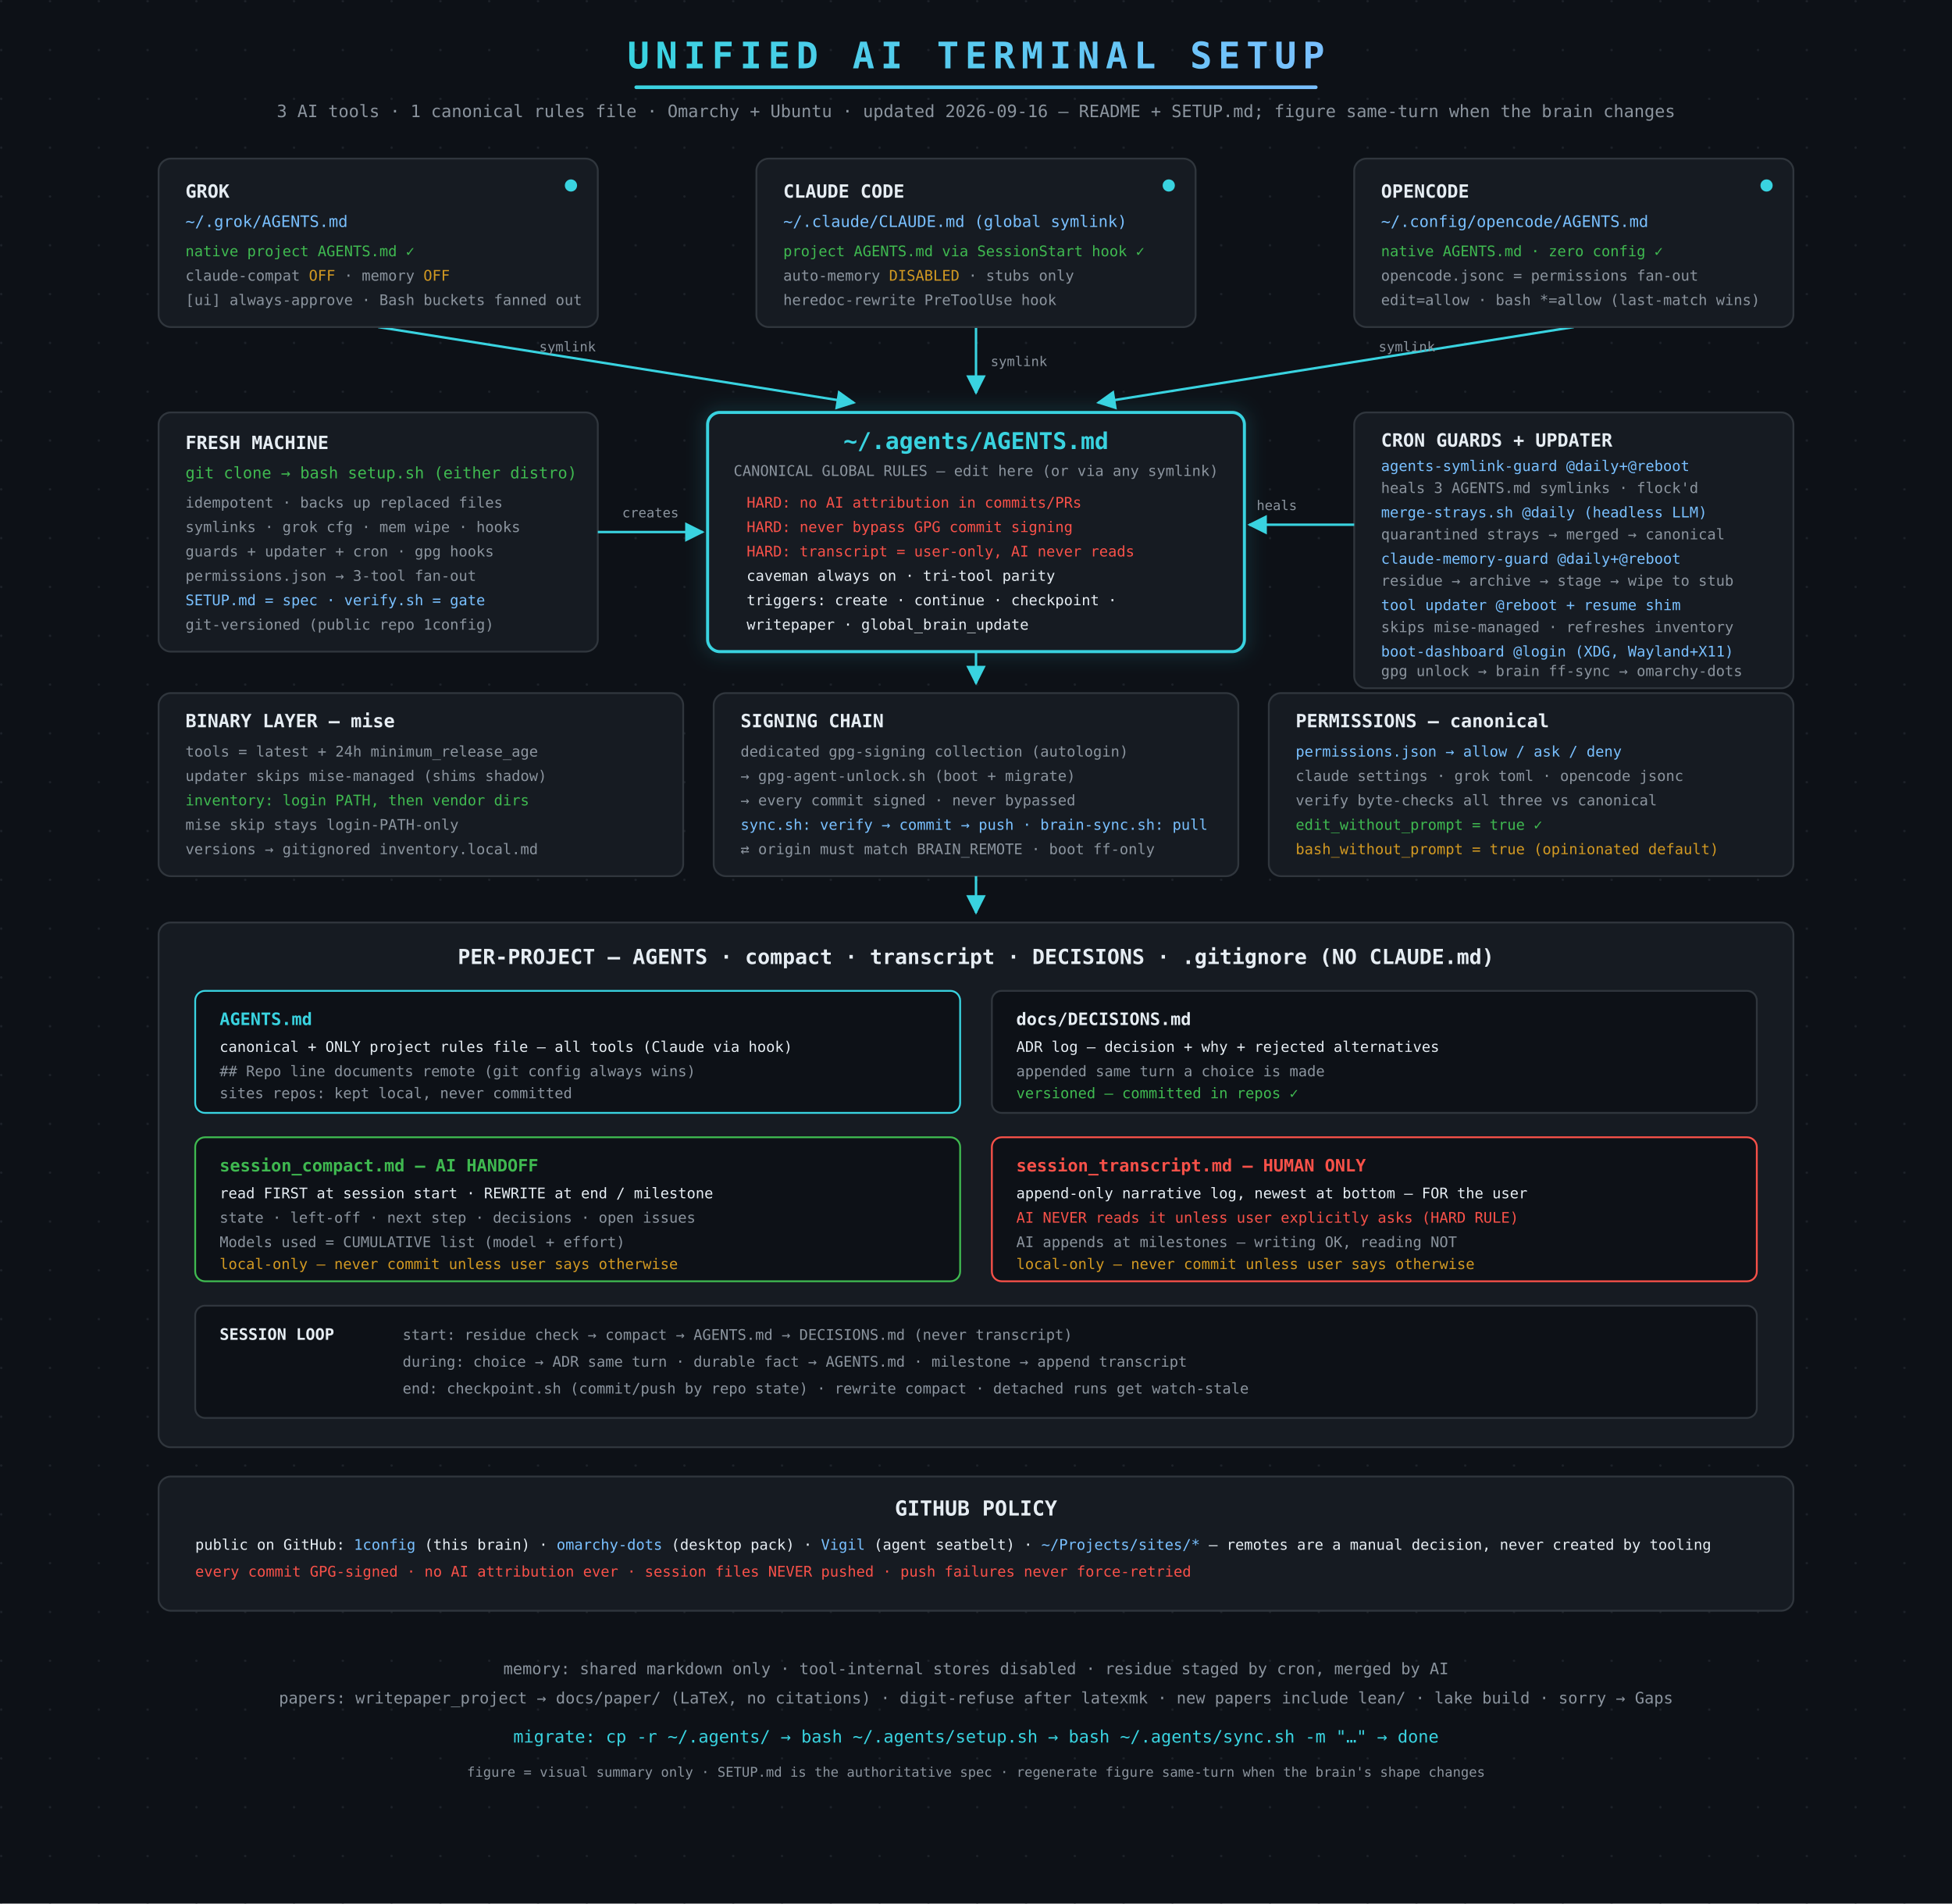
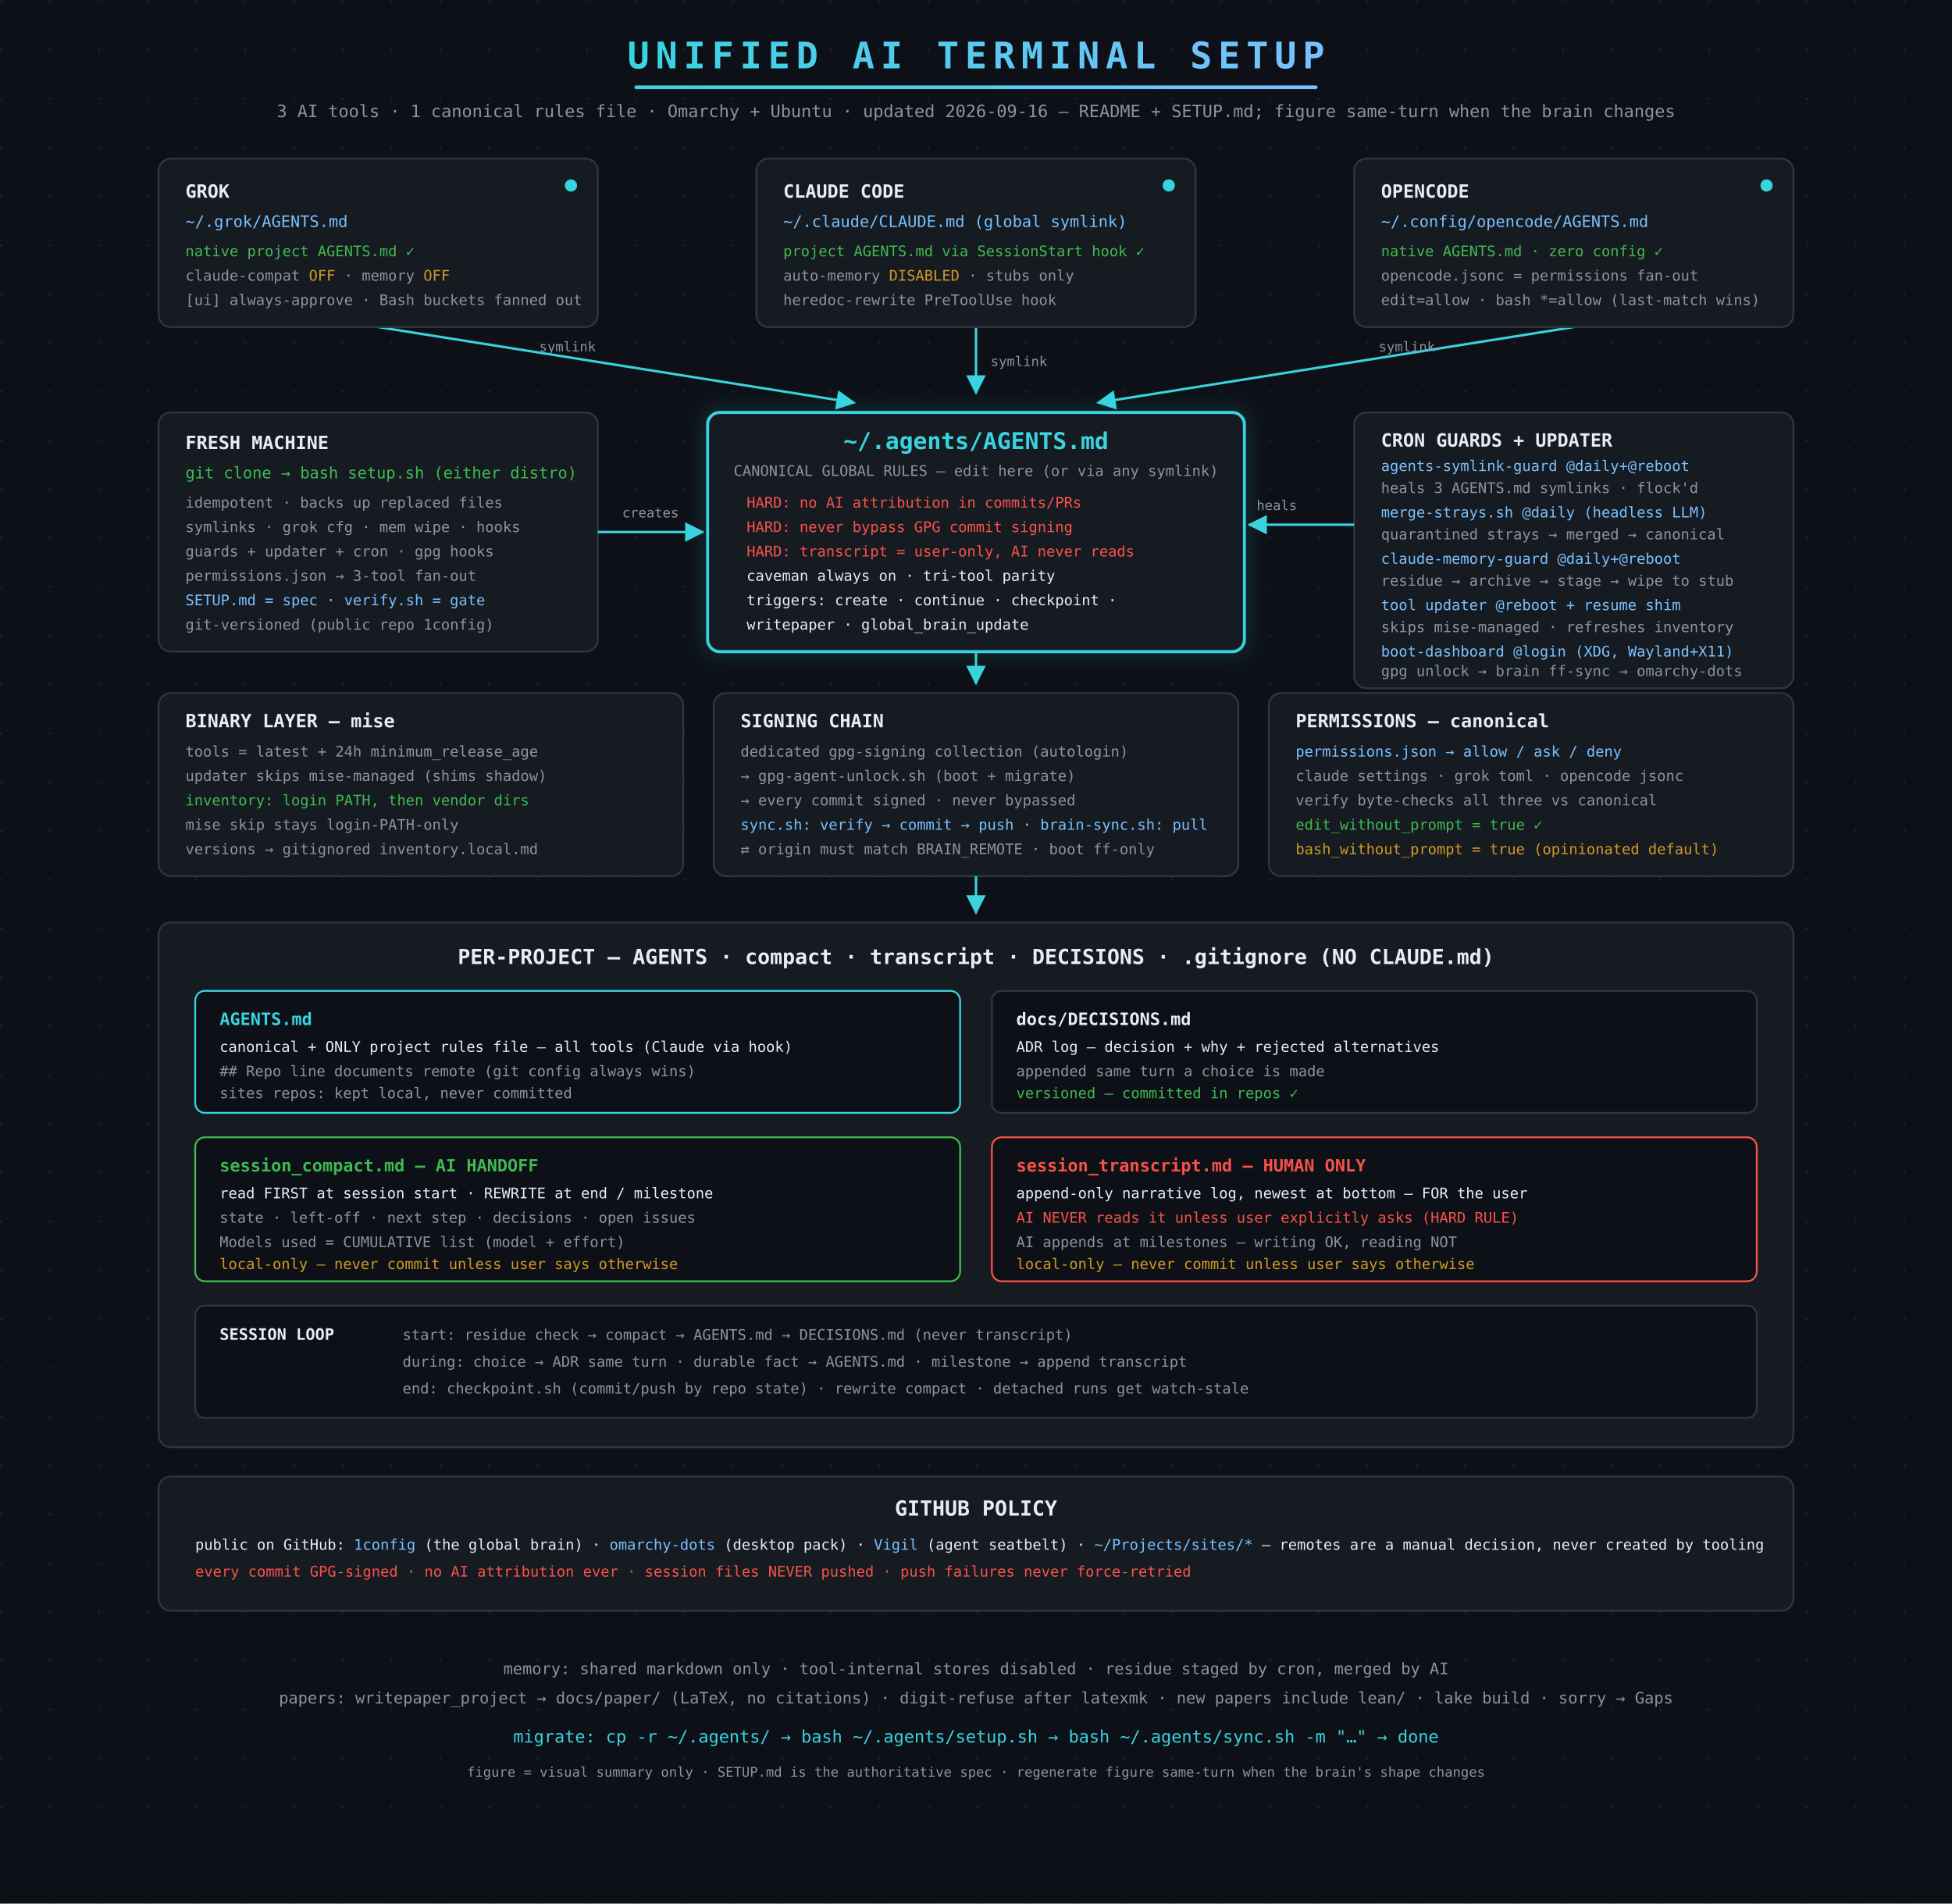
<svg xmlns="http://www.w3.org/2000/svg" width="1600" height="1560" viewBox="0 0 1600 1560" font-family="DejaVu Sans Mono, monospace">
  <defs>
    <pattern id="grid" width="40" height="40" patternUnits="userSpaceOnUse">
      <circle cx="1" cy="1" r="1" fill="#1c2128" />
    </pattern>
    <linearGradient id="acc" x1="0" y1="0" x2="1" y2="0">
      <stop offset="0" stop-color="#39d3e0" />
      <stop offset="1" stop-color="#79c0ff" />
    </linearGradient>
    <filter id="glow" x="-60%" y="-60%" width="220%" height="220%">
      <feGaussianBlur stdDeviation="7" />
    </filter>
    <marker id="arr" viewBox="0 0 10 10" refX="9" refY="5" markerWidth="8" markerHeight="8" orient="auto-start-reverse">
      <path d="M0,0 L10,5 L0,10 z" fill="#39d3e0" />
    </marker>
    <marker id="arrd" viewBox="0 0 10 10" refX="9" refY="5" markerWidth="7" markerHeight="7" orient="auto-start-reverse">
      <path d="M0,0 L10,5 L0,10 z" fill="#d29922" />
    </marker>
  </defs>
  <rect width="1600" height="1560" fill="#0d1117" />
  <rect width="1600" height="1560" fill="url(#grid)" />
  <text x="800" y="56" text-anchor="middle" font-size="30" font-weight="bold" fill="url(#acc)" letter-spacing="5">UNIFIED AI TERMINAL SETUP</text>
  <rect x="520" y="70" width="560" height="3" rx="1.5" fill="url(#acc)" />
  <text x="800" y="96" text-anchor="middle" font-size="14" fill="#8b949e">3 AI tools · 1 canonical rules file · Omarchy + Ubuntu · updated 2026-09-16 — README + SETUP.md; figure same-turn when the brain changes</text>
  <line x1="310" y1="268" x2="700" y2="330" stroke="#39d3e0" stroke-width="2" marker-end="url(#arr)" />
  <text x="442" y="288" font-size="11" fill="#8b949e">symlink</text>
  <line x1="800" y1="268" x2="800" y2="322" stroke="#39d3e0" stroke-width="2" marker-end="url(#arr)" />
  <text x="812" y="300" font-size="11" fill="#8b949e">symlink</text>
  <line x1="1290" y1="268" x2="900" y2="330" stroke="#39d3e0" stroke-width="2" marker-end="url(#arr)" />
  <text x="1130" y="288" font-size="11" fill="#8b949e">symlink</text>
  <rect x="130" y="130" width="360" height="138" rx="10" fill="#161b22" stroke="#30363d" stroke-width="1.5" />
  <circle cx="468" cy="152" r="5" fill="#39d3e0" />
  <text x="152" y="162" font-size="15" font-weight="bold" fill="#e6edf3">GROK</text>
  <text x="152" y="186" font-size="13" fill="#79c0ff">~/.grok/AGENTS.md</text>
  <text x="152" y="210" font-size="12" fill="#3fb950">native project AGENTS.md ✓</text>
  <text x="152" y="230" font-size="12" fill="#8b949e">claude-compat <tspan fill="#d29922">OFF</tspan> · memory <tspan fill="#d29922">OFF</tspan>
  </text>
  <text x="152" y="250" font-size="12" fill="#8b949e">[ui] always-approve · Bash buckets fanned out</text>
  <rect x="620" y="130" width="360" height="138" rx="10" fill="#161b22" stroke="#30363d" stroke-width="1.5" />
  <circle cx="958" cy="152" r="5" fill="#39d3e0" />
  <text x="642" y="162" font-size="15" font-weight="bold" fill="#e6edf3">CLAUDE CODE</text>
  <text x="642" y="186" font-size="13" fill="#79c0ff">~/.claude/CLAUDE.md (global symlink)</text>
  <text x="642" y="210" font-size="12" fill="#3fb950">project AGENTS.md via SessionStart hook ✓</text>
  <text x="642" y="230" font-size="12" fill="#8b949e">auto-memory <tspan fill="#d29922">DISABLED</tspan> · stubs only</text>
  <text x="642" y="250" font-size="12" fill="#8b949e">heredoc-rewrite PreToolUse hook</text>
  <rect x="1110" y="130" width="360" height="138" rx="10" fill="#161b22" stroke="#30363d" stroke-width="1.5" />
  <circle cx="1448" cy="152" r="5" fill="#39d3e0" />
  <text x="1132" y="162" font-size="15" font-weight="bold" fill="#e6edf3">OPENCODE</text>
  <text x="1132" y="186" font-size="13" fill="#79c0ff">~/.config/opencode/AGENTS.md</text>
  <text x="1132" y="210" font-size="12" fill="#3fb950">native AGENTS.md · zero config ✓</text>
  <text x="1132" y="230" font-size="12" fill="#8b949e">opencode.jsonc = permissions fan-out</text>
  <text x="1132" y="250" font-size="12" fill="#8b949e">edit=allow · bash *=allow (last-match wins)</text>
  <rect x="580" y="338" width="440" height="196" rx="10" fill="none" stroke="#39d3e0" stroke-width="2.5" opacity="0.55" filter="url(#glow)" />
  <rect x="580" y="338" width="440" height="196" rx="10" fill="#161b22" stroke="#39d3e0" stroke-width="2.5" />
  <text x="800" y="368" text-anchor="middle" font-size="19" font-weight="bold" fill="#39d3e0">~/.agents/AGENTS.md</text>
  <text x="800" y="390" text-anchor="middle" font-size="12" fill="#8b949e">CANONICAL GLOBAL RULES — edit here (or via any symlink)</text>
  <text x="612" y="416" font-size="12" fill="#f85149">HARD: no AI attribution in commits/PRs</text>
  <text x="612" y="436" font-size="12" fill="#f85149">HARD: never bypass GPG commit signing</text>
  <text x="612" y="456" font-size="12" fill="#f85149">HARD: transcript = user-only, AI never reads</text>
  <text x="612" y="476" font-size="12" fill="#e6edf3">caveman always on · tri-tool parity</text>
  <text x="612" y="496" font-size="12" fill="#e6edf3">triggers: create · continue · checkpoint ·</text>
  <text x="612" y="516" font-size="12" fill="#e6edf3">writepaper · global_brain_update</text>
  <rect x="1110" y="338" width="360" height="226" rx="10" fill="#161b22" stroke="#30363d" stroke-width="1.5" />
  <text x="1132" y="366" font-size="15" font-weight="bold" fill="#e6edf3">CRON GUARDS + UPDATER</text>
  <text x="1132" y="386" font-size="12" fill="#79c0ff">agents-symlink-guard @daily+@reboot</text>
  <text x="1132" y="404" font-size="12" fill="#8b949e">heals 3 AGENTS.md symlinks · flock'd</text>
  <text x="1132" y="424" font-size="12" fill="#79c0ff">merge-strays.sh @daily (headless LLM)</text>
  <text x="1132" y="442" font-size="12" fill="#8b949e">quarantined strays → merged → canonical</text>
  <text x="1132" y="462" font-size="12" fill="#79c0ff">claude-memory-guard @daily+@reboot</text>
  <text x="1132" y="480" font-size="12" fill="#8b949e">residue → archive → stage → wipe to stub</text>
  <text x="1132" y="500" font-size="12" fill="#79c0ff">tool updater @reboot + resume shim</text>
  <text x="1132" y="518" font-size="12" fill="#8b949e">skips mise-managed · refreshes inventory</text>
  <text x="1132" y="538" font-size="12" fill="#79c0ff">boot-dashboard @login (XDG, Wayland+X11)</text>
  <text x="1132" y="554" font-size="12" fill="#8b949e">gpg unlock → brain ff-sync → omarchy-dots</text>
  <line x1="1110" y1="430" x2="1024" y2="430" stroke="#39d3e0" stroke-width="2" marker-end="url(#arr)" />
  <text x="1030" y="418" font-size="11" fill="#8b949e">heals</text>
  <rect x="130" y="338" width="360" height="196" rx="10" fill="#161b22" stroke="#30363d" stroke-width="1.5" />
  <text x="152" y="368" font-size="15" font-weight="bold" fill="#e6edf3">FRESH MACHINE</text>
  <text x="152" y="392" font-size="13" fill="#3fb950">git clone → bash setup.sh (either distro)</text>
  <text x="152" y="416" font-size="12" fill="#8b949e">idempotent · backs up replaced files</text>
  <text x="152" y="436" font-size="12" fill="#8b949e">symlinks · grok cfg · mem wipe · hooks</text>
  <text x="152" y="456" font-size="12" fill="#8b949e">guards + updater + cron · gpg hooks</text>
  <text x="152" y="476" font-size="12" fill="#8b949e">permissions.json → 3-tool fan-out</text>
  <text x="152" y="496" font-size="12" fill="#79c0ff">SETUP.md = spec · verify.sh = gate</text>
  <text x="152" y="516" font-size="12" fill="#8b949e">git-versioned (public repo 1config)</text>
  <line x1="490" y1="436" x2="576" y2="436" stroke="#39d3e0" stroke-width="2" marker-end="url(#arr)" />
  <text x="510" y="424" font-size="11" fill="#8b949e">creates</text>
  <line x1="800" y1="534" x2="800" y2="560" stroke="#39d3e0" stroke-width="2" marker-end="url(#arr)" />
  <rect x="130" y="568" width="430" height="150" rx="10" fill="#161b22" stroke="#30363d" stroke-width="1.5" />
  <text x="152" y="596" font-size="15" font-weight="bold" fill="#e6edf3">BINARY LAYER — mise</text>
  <text x="152" y="620" font-size="12" fill="#8b949e">tools = latest + 24h minimum_release_age</text>
  <text x="152" y="640" font-size="12" fill="#8b949e">updater skips mise-managed (shims shadow)</text>
  <text x="152" y="660" font-size="12" fill="#3fb950">inventory: login PATH, then vendor dirs</text>
  <text x="152" y="680" font-size="12" fill="#8b949e">mise skip stays login-PATH-only</text>
  <text x="152" y="700" font-size="12" fill="#8b949e">versions → gitignored inventory.local.md</text>
  <rect x="585" y="568" width="430" height="150" rx="10" fill="#161b22" stroke="#30363d" stroke-width="1.5" />
  <text x="607" y="596" font-size="15" font-weight="bold" fill="#e6edf3">SIGNING CHAIN</text>
  <text x="607" y="620" font-size="12" fill="#8b949e">dedicated gpg-signing collection (autologin)</text>
  <text x="607" y="640" font-size="12" fill="#8b949e">→ gpg-agent-unlock.sh (boot + migrate)</text>
  <text x="607" y="660" font-size="12" fill="#8b949e">→ every commit signed · never bypassed</text>
  <text x="607" y="680" font-size="12" fill="#79c0ff">sync.sh: verify → commit → push · brain-sync.sh: pull</text>
  <text x="607" y="700" font-size="12" fill="#8b949e">⇄ origin must match BRAIN_REMOTE · boot ff-only</text>
  <rect x="1040" y="568" width="430" height="150" rx="10" fill="#161b22" stroke="#30363d" stroke-width="1.5" />
  <text x="1062" y="596" font-size="15" font-weight="bold" fill="#e6edf3">PERMISSIONS — canonical</text>
  <text x="1062" y="620" font-size="12" fill="#79c0ff">permissions.json → allow / ask / deny</text>
  <text x="1062" y="640" font-size="12" fill="#8b949e">claude settings · grok toml · opencode jsonc</text>
  <text x="1062" y="660" font-size="12" fill="#8b949e">verify byte-checks all three vs canonical</text>
  <text x="1062" y="680" font-size="12" fill="#3fb950">edit_without_prompt = true ✓</text>
  <text x="1062" y="700" font-size="12" fill="#d29922">bash_without_prompt = true (opinionated default)</text>
  <line x1="800" y1="718" x2="800" y2="748" stroke="#39d3e0" stroke-width="2" marker-end="url(#arr)" />
  <rect x="130" y="756" width="1340" height="430" rx="10" fill="#161b22" stroke="#30363d" stroke-width="1.5" />
  <text x="800" y="790" text-anchor="middle" font-size="17" font-weight="bold" fill="#e6edf3">PER-PROJECT — AGENTS · compact · transcript · DECISIONS · .gitignore (NO CLAUDE.md)</text>
  <rect x="160" y="812" width="627" height="100" rx="8" fill="#0d1117" stroke="#39d3e0" stroke-width="1.5" />
  <text x="180" y="840" font-size="14" font-weight="bold" fill="#39d3e0">AGENTS.md</text>
  <text x="180" y="862" font-size="12" fill="#e6edf3">canonical + ONLY project rules file — all tools (Claude via hook)</text>
  <text x="180" y="882" font-size="12" fill="#8b949e">## Repo line documents remote (git config always wins)</text>
  <text x="180" y="900" font-size="12" fill="#8b949e">sites repos: kept local, never committed</text>
  <rect x="813" y="812" width="627" height="100" rx="8" fill="#0d1117" stroke="#30363d" stroke-width="1.5" />
  <text x="833" y="840" font-size="14" font-weight="bold" fill="#e6edf3">docs/DECISIONS.md</text>
  <text x="833" y="862" font-size="12" fill="#e6edf3">ADR log — decision + why + rejected alternatives</text>
  <text x="833" y="882" font-size="12" fill="#8b949e">appended same turn a choice is made</text>
  <text x="833" y="900" font-size="12" fill="#3fb950">versioned — committed in repos ✓</text>
  <rect x="160" y="932" width="627" height="118" rx="8" fill="#0d1117" stroke="#3fb950" stroke-width="1.5" />
  <text x="180" y="960" font-size="14" font-weight="bold" fill="#3fb950">session_compact.md — AI HANDOFF</text>
  <text x="180" y="982" font-size="12" fill="#e6edf3">read FIRST at session start · REWRITE at end / milestone</text>
  <text x="180" y="1002" font-size="12" fill="#8b949e">state · left-off · next step · decisions · open issues</text>
  <text x="180" y="1022" font-size="12" fill="#8b949e">Models used = CUMULATIVE list (model + effort)</text>
  <text x="180" y="1040" font-size="12" fill="#d29922">local-only — never commit unless user says otherwise</text>
  <rect x="813" y="932" width="627" height="118" rx="8" fill="#0d1117" stroke="#f85149" stroke-width="1.5" />
  <text x="833" y="960" font-size="14" font-weight="bold" fill="#f85149">session_transcript.md — HUMAN ONLY</text>
  <text x="833" y="982" font-size="12" fill="#e6edf3">append-only narrative log, newest at bottom — FOR the user</text>
  <text x="833" y="1002" font-size="12" fill="#f85149">AI NEVER reads it unless user explicitly asks (HARD RULE)</text>
  <text x="833" y="1022" font-size="12" fill="#8b949e">AI appends at milestones — writing OK, reading NOT</text>
  <text x="833" y="1040" font-size="12" fill="#d29922">local-only — never commit unless user says otherwise</text>
  <rect x="160" y="1070" width="1280" height="92" rx="8" fill="#0d1117" stroke="#30363d" stroke-width="1.5" />
  <text x="180" y="1098" font-size="13" font-weight="bold" fill="#e6edf3">SESSION LOOP</text>
  <text x="330" y="1098" font-size="12" fill="#8b949e">start: residue check → compact → AGENTS.md → DECISIONS.md (never transcript)</text>
  <text x="330" y="1120" font-size="12" fill="#8b949e">during: choice → ADR same turn · durable fact → AGENTS.md · milestone → append transcript</text>
  <text x="330" y="1142" font-size="12" fill="#8b949e">end: checkpoint.sh (commit/push by repo state) · rewrite compact · detached runs get watch-stale</text>
  <rect x="130" y="1210" width="1340" height="110" rx="10" fill="#161b22" stroke="#30363d" stroke-width="1.5" />
  <text x="800" y="1242" text-anchor="middle" font-size="17" font-weight="bold" fill="#e6edf3">GITHUB POLICY</text>
-   <text x="160" y="1270" font-size="12" fill="#e6edf3">public on GitHub: <tspan fill="#79c0ff">1config</tspan> (this brain) · <tspan fill="#79c0ff">omarchy-dots</tspan> (desktop pack) · <tspan fill="#79c0ff">Vigil</tspan> (agent seatbelt) · <tspan fill="#79c0ff">~/Projects/sites/*</tspan> — remotes are a manual decision, never created by tooling</text>
+   <text x="160" y="1270" font-size="12" fill="#e6edf3">public on GitHub: <tspan fill="#79c0ff">1config</tspan> (the global brain) · <tspan fill="#79c0ff">omarchy-dots</tspan> (desktop pack) · <tspan fill="#79c0ff">Vigil</tspan> (agent seatbelt) · <tspan fill="#79c0ff">~/Projects/sites/*</tspan> — remotes are a manual decision, never created by tooling</text>
  <text x="160" y="1292" font-size="12" fill="#f85149">every commit GPG-signed · no AI attribution ever · session files NEVER pushed · push failures never force-retried</text>
  <text x="800" y="1372" text-anchor="middle" font-size="13" fill="#8b949e">memory: shared markdown only · tool-internal stores disabled · residue staged by cron, merged by AI</text>
  <text x="800" y="1396" text-anchor="middle" font-size="13" fill="#8b949e">papers: writepaper_project → docs/paper/ (LaTeX, no citations) · digit-refuse after latexmk · new papers include lean/ · lake build · sorry → Gaps</text>
  <text x="800" y="1428" text-anchor="middle" font-size="14" fill="#39d3e0">migrate: cp -r ~/.agents/ → bash ~/.agents/setup.sh → bash ~/.agents/sync.sh -m "…" → done</text>
  <text x="800" y="1456" text-anchor="middle" font-size="11" fill="#8b949e">figure = visual summary only · SETUP.md is the authoritative spec · regenerate figure same-turn when the brain's shape changes</text>
</svg>
